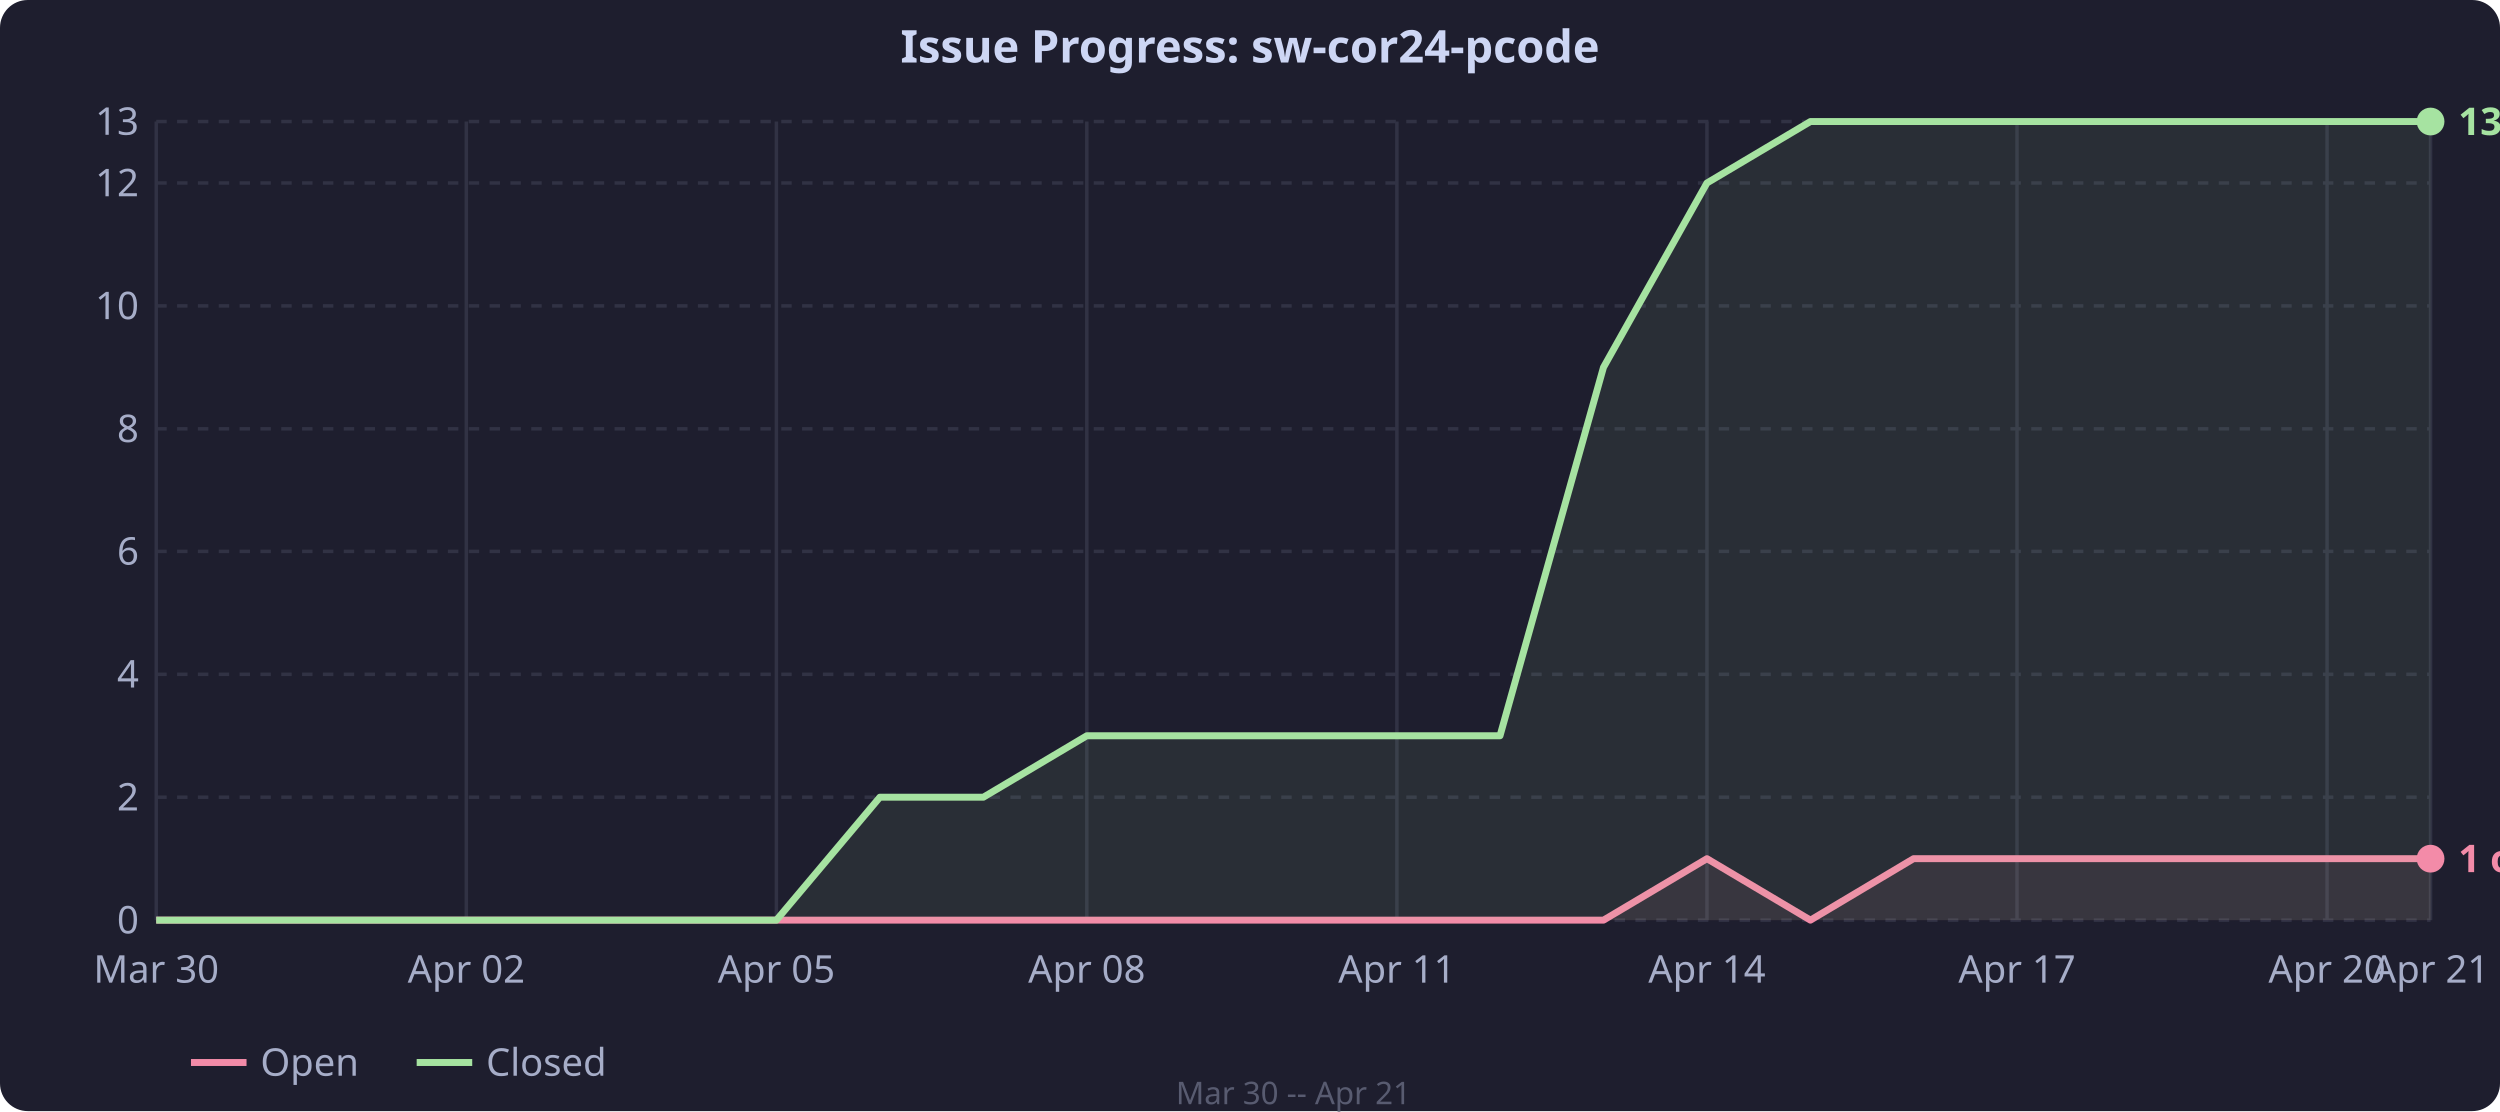
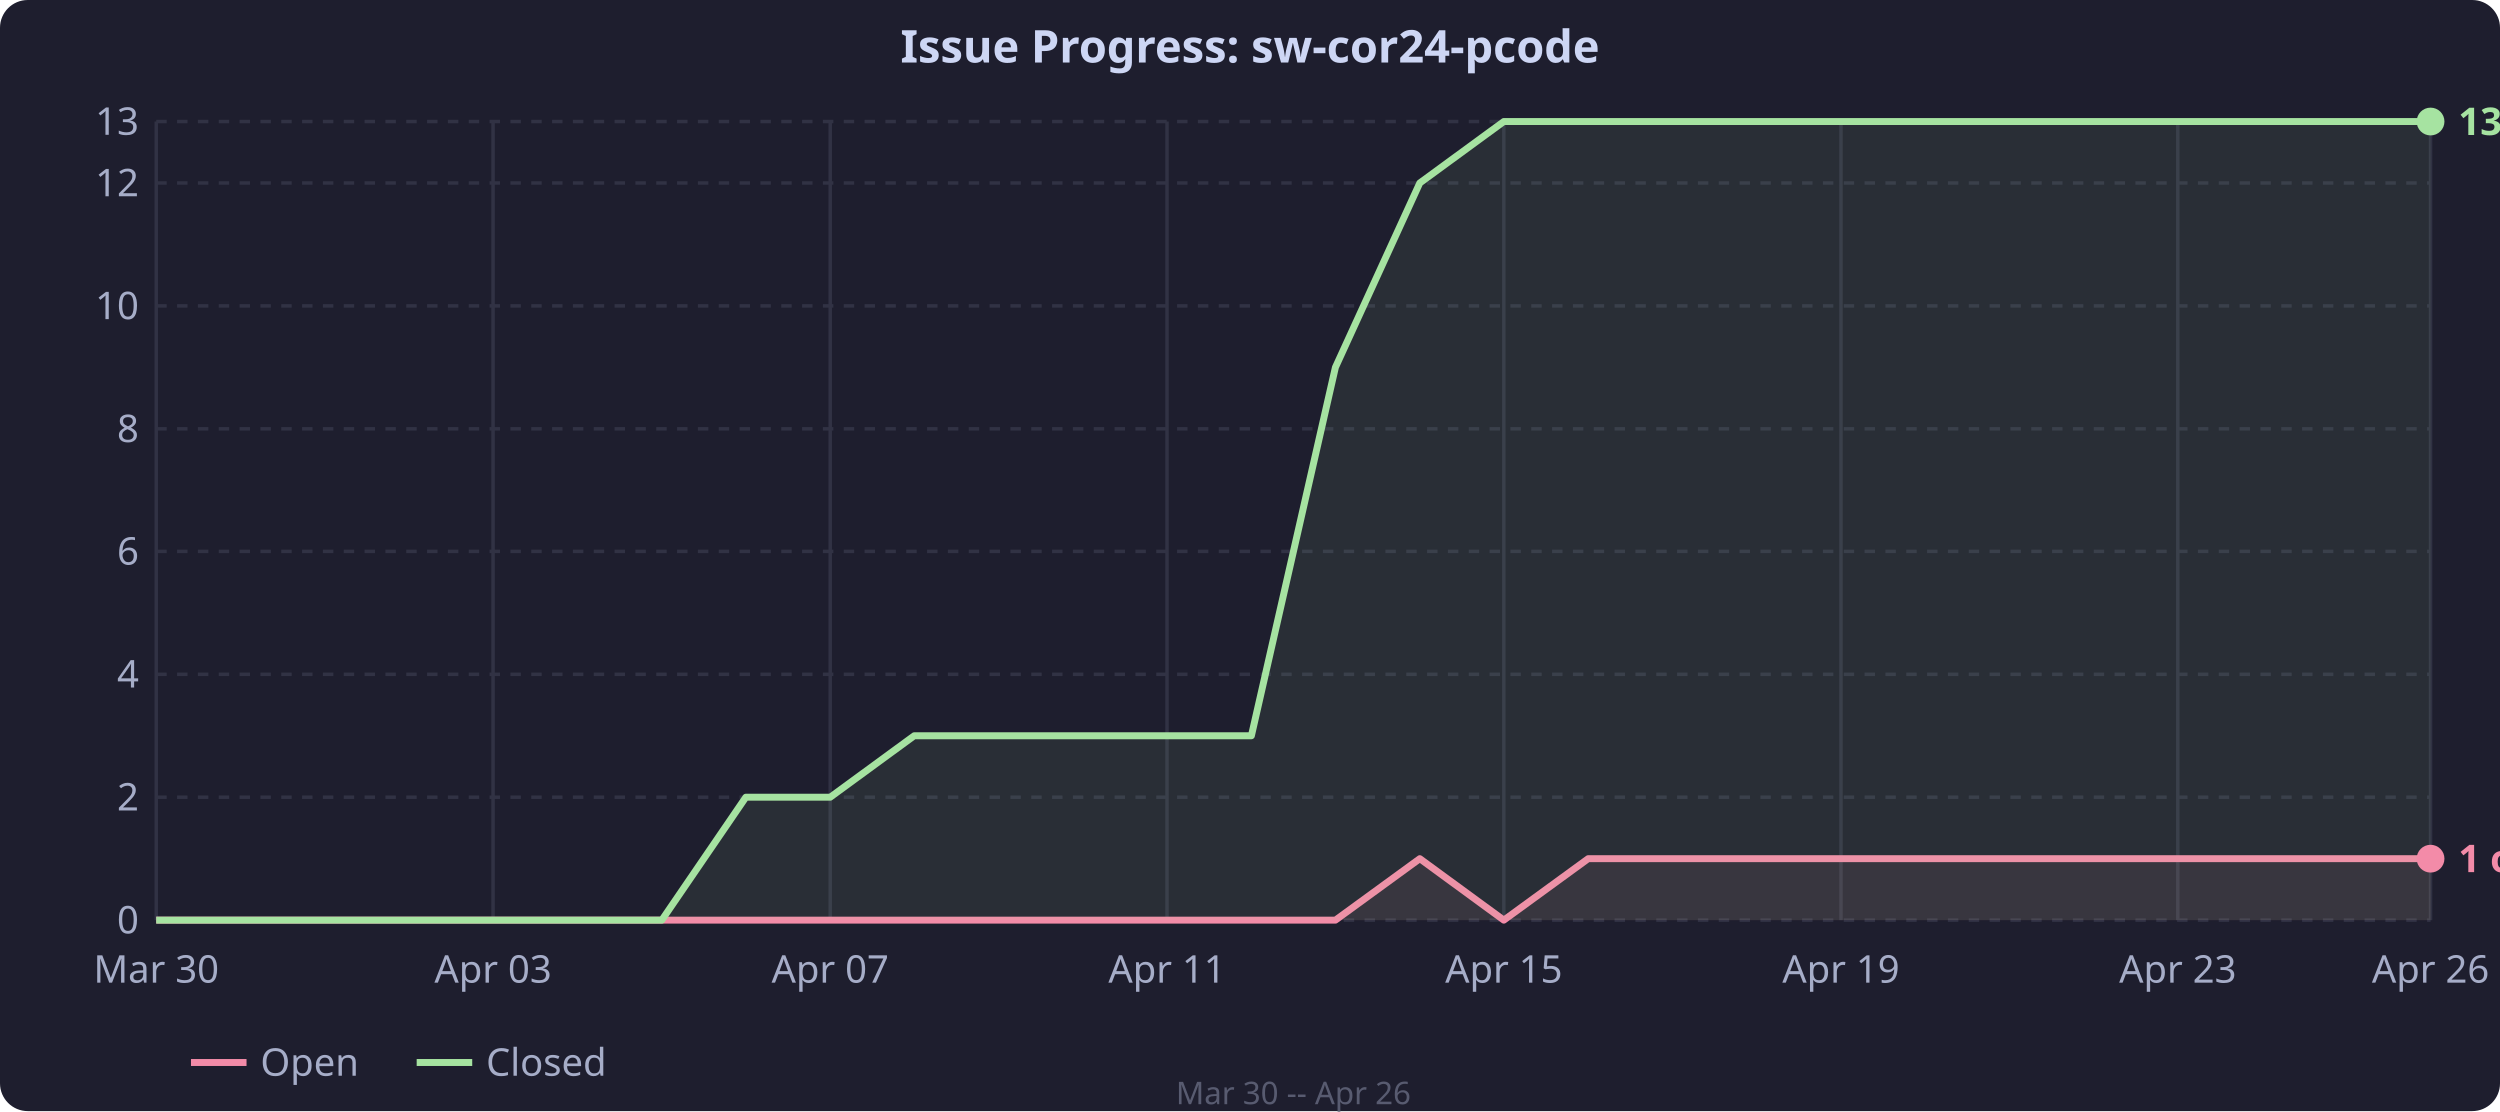
<svg xmlns="http://www.w3.org/2000/svg" viewBox="0 0 720 320" style="font-family: system-ui, sans-serif; font-size: 11px; color: #cdd6f4;">
  <rect width="720" height="320" fill="#1e1e2e" rx="8" />
  <line x1="45" y1="265.0" x2="700" y2="265.0" stroke="#313244" stroke-dasharray="3,3" />
  <text x="40" y="265.0" fill="#a6adc8" text-anchor="end" dominant-baseline="middle">0</text>
  <line x1="45" y1="229.6" x2="700" y2="229.6" stroke="#313244" stroke-dasharray="3,3" />
  <text x="40" y="229.6" fill="#a6adc8" text-anchor="end" dominant-baseline="middle">2</text>
  <line x1="45" y1="194.2" x2="700" y2="194.2" stroke="#313244" stroke-dasharray="3,3" />
  <text x="40" y="194.2" fill="#a6adc8" text-anchor="end" dominant-baseline="middle">4</text>
  <line x1="45" y1="158.8" x2="700" y2="158.8" stroke="#313244" stroke-dasharray="3,3" />
  <text x="40" y="158.8" fill="#a6adc8" text-anchor="end" dominant-baseline="middle">6</text>
  <line x1="45" y1="123.5" x2="700" y2="123.5" stroke="#313244" stroke-dasharray="3,3" />
  <text x="40" y="123.5" fill="#a6adc8" text-anchor="end" dominant-baseline="middle">8</text>
  <line x1="45" y1="88.1" x2="700" y2="88.1" stroke="#313244" stroke-dasharray="3,3" />
  <text x="40" y="88.1" fill="#a6adc8" text-anchor="end" dominant-baseline="middle">10</text>
  <line x1="45" y1="52.7" x2="700" y2="52.7" stroke="#313244" stroke-dasharray="3,3" />
  <text x="40" y="52.7" fill="#a6adc8" text-anchor="end" dominant-baseline="middle">12</text>
  <line x1="45" y1="35.0" x2="700" y2="35.0" stroke="#313244" stroke-dasharray="3,3" />
  <text x="40" y="35.0" fill="#a6adc8" text-anchor="end" dominant-baseline="middle">13</text>
  <text x="45.0" y="283" fill="#a6adc8" text-anchor="middle">Mar 30</text>
  <line x1="45.0" y1="35" x2="45.0" y2="265" stroke="#313244" />
-   <text x="134.3" y="283" fill="#a6adc8" text-anchor="middle">Apr 02</text>
-   <line x1="134.3" y1="35" x2="134.3" y2="265" stroke="#313244" />
-   <text x="223.6" y="283" fill="#a6adc8" text-anchor="middle">Apr 05</text>
-   <line x1="223.6" y1="35" x2="223.6" y2="265" stroke="#313244" />
-   <text x="313.0" y="283" fill="#a6adc8" text-anchor="middle">Apr 08</text>
-   <line x1="313.0" y1="35" x2="313.0" y2="265" stroke="#313244" />
-   <text x="402.3" y="283" fill="#a6adc8" text-anchor="middle">Apr 11</text>
-   <line x1="402.3" y1="35" x2="402.3" y2="265" stroke="#313244" />
-   <text x="491.6" y="283" fill="#a6adc8" text-anchor="middle">Apr 14</text>
-   <line x1="491.6" y1="35" x2="491.6" y2="265" stroke="#313244" />
-   <text x="580.9" y="283" fill="#a6adc8" text-anchor="middle">Apr 17</text>
-   <line x1="580.9" y1="35" x2="580.9" y2="265" stroke="#313244" />
-   <text x="670.2" y="283" fill="#a6adc8" text-anchor="middle">Apr 20</text>
-   <line x1="670.2" y1="35" x2="670.2" y2="265" stroke="#313244" />
-   <text x="700.0" y="283" fill="#a6adc8" text-anchor="middle">Apr 21</text>
+   <text x="142.0" y="283" fill="#a6adc8" text-anchor="middle">Apr 03</text>
+   <line x1="142.0" y1="35" x2="142.0" y2="265" stroke="#313244" />
+   <text x="239.1" y="283" fill="#a6adc8" text-anchor="middle">Apr 07</text>
+   <line x1="239.1" y1="35" x2="239.1" y2="265" stroke="#313244" />
+   <text x="336.1" y="283" fill="#a6adc8" text-anchor="middle">Apr 11</text>
+   <line x1="336.1" y1="35" x2="336.1" y2="265" stroke="#313244" />
+   <text x="433.1" y="283" fill="#a6adc8" text-anchor="middle">Apr 15</text>
+   <line x1="433.1" y1="35" x2="433.1" y2="265" stroke="#313244" />
+   <text x="530.2" y="283" fill="#a6adc8" text-anchor="middle">Apr 19</text>
+   <line x1="530.2" y1="35" x2="530.2" y2="265" stroke="#313244" />
+   <text x="627.2" y="283" fill="#a6adc8" text-anchor="middle">Apr 23</text>
+   <line x1="627.2" y1="35" x2="627.2" y2="265" stroke="#313244" />
+   <text x="700.0" y="283" fill="#a6adc8" text-anchor="middle">Apr 26</text>
  <line x1="700.0" y1="35" x2="700.0" y2="265" stroke="#313244" />
-   <polygon fill="rgba(243,139,168,0.08)" points="45.0,265.0 74.8,265.0 104.5,265.0 134.3,265.0 164.1,265.0 193.9,265.0 223.6,265.0 253.4,265.0 283.2,265.0 313.0,265.0 342.7,265.0 372.5,265.0 402.3,265.0 432.0,265.0 461.8,265.0 491.6,247.3 521.4,265.0 551.1,247.3 580.9,247.3 610.7,247.3 640.5,247.3 670.2,247.3 700.0,247.3 700.0,265.0 45.0,265.0" />
-   <polyline fill="none" stroke="#f38ba8" stroke-width="2" stroke-linejoin="round" points="45.0,265.0 74.8,265.0 104.5,265.0 134.3,265.0 164.1,265.0 193.9,265.0 223.6,265.0 253.4,265.0 283.2,265.0 313.0,265.0 342.7,265.0 372.5,265.0 402.3,265.0 432.0,265.0 461.8,265.0 491.6,247.3 521.4,265.0 551.1,247.3 580.9,247.3 610.7,247.3 640.5,247.3 670.2,247.3 700.0,247.3" />
-   <polygon fill="rgba(166,227,161,0.08)" points="45.0,265.0 74.8,265.0 104.5,265.0 134.3,265.0 164.1,265.0 193.9,265.0 223.6,265.0 253.4,229.6 283.2,229.6 313.0,211.9 342.7,211.9 372.5,211.9 402.3,211.9 432.0,211.9 461.8,105.8 491.6,52.7 521.4,35.0 551.1,35.0 580.9,35.0 610.7,35.0 640.5,35.0 670.2,35.0 700.0,35.0 700.0,265.0 45.0,265.0" />
-   <polyline fill="none" stroke="#a6e3a1" stroke-width="2" stroke-linejoin="round" points="45.0,265.0 74.8,265.0 104.5,265.0 134.3,265.0 164.1,265.0 193.9,265.0 223.6,265.0 253.4,229.6 283.2,229.6 313.0,211.9 342.7,211.9 372.5,211.9 402.3,211.9 432.0,211.9 461.8,105.8 491.6,52.7 521.4,35.0 551.1,35.0 580.9,35.0 610.7,35.0 640.5,35.0 670.2,35.0 700.0,35.0" />
+   <polygon fill="rgba(243,139,168,0.08)" points="45.0,265.0 69.3,265.0 93.5,265.0 117.8,265.0 142.0,265.0 166.3,265.0 190.6,265.0 214.8,265.0 239.1,265.0 263.3,265.0 287.6,265.0 311.9,265.0 336.1,265.0 360.4,265.0 384.6,265.0 408.9,247.3 433.1,265.0 457.4,247.3 481.7,247.3 505.9,247.3 530.2,247.3 554.4,247.3 578.7,247.3 603.0,247.3 627.2,247.3 651.5,247.3 675.7,247.3 700.0,247.3 700.0,265.0 45.0,265.0" />
+   <polyline fill="none" stroke="#f38ba8" stroke-width="2" stroke-linejoin="round" points="45.0,265.0 69.3,265.0 93.5,265.0 117.8,265.0 142.0,265.0 166.3,265.0 190.6,265.0 214.8,265.0 239.1,265.0 263.3,265.0 287.6,265.0 311.9,265.0 336.1,265.0 360.4,265.0 384.6,265.0 408.9,247.3 433.1,265.0 457.4,247.3 481.7,247.3 505.9,247.3 530.2,247.3 554.4,247.3 578.7,247.3 603.0,247.3 627.2,247.3 651.5,247.3 675.7,247.3 700.0,247.3" />
+   <polygon fill="rgba(166,227,161,0.08)" points="45.0,265.0 69.3,265.0 93.5,265.0 117.8,265.0 142.0,265.0 166.3,265.0 190.6,265.0 214.8,229.6 239.1,229.6 263.3,211.9 287.6,211.9 311.9,211.9 336.1,211.9 360.4,211.9 384.6,105.8 408.9,52.7 433.1,35.0 457.4,35.0 481.7,35.0 505.9,35.0 530.2,35.0 554.4,35.0 578.7,35.0 603.0,35.0 627.2,35.0 651.5,35.0 675.7,35.0 700.0,35.0 700.0,265.0 45.0,265.0" />
+   <polyline fill="none" stroke="#a6e3a1" stroke-width="2" stroke-linejoin="round" points="45.0,265.0 69.3,265.0 93.5,265.0 117.8,265.0 142.0,265.0 166.3,265.0 190.6,265.0 214.8,229.6 239.1,229.6 263.3,211.9 287.6,211.9 311.9,211.9 336.1,211.9 360.4,211.9 384.6,105.8 408.9,52.7 433.1,35.0 457.4,35.0 481.7,35.0 505.9,35.0 530.2,35.0 554.4,35.0 578.7,35.0 603.0,35.0 627.2,35.0 651.5,35.0 675.7,35.0 700.0,35.0" />
  <circle cx="700.0" cy="247.3" r="4" fill="#f38ba8" />
  <circle cx="700.0" cy="35.0" r="4" fill="#a6e3a1" />
  <text x="708.0" y="247.3" fill="#f38ba8" text-anchor="start" dominant-baseline="middle" font-size="11px" font-weight="600">1 open</text>
  <text x="708.0" y="35.0" fill="#a6e3a1" text-anchor="start" dominant-baseline="middle" font-size="11px" font-weight="600">13 closed</text>
  <text x="360" y="18" fill="#cdd6f4" text-anchor="middle" font-size="13px" font-weight="600">Issue Progress: sw-cor24-pcode</text>
  <line x1="55" y1="306" x2="71" y2="306" stroke="#f38ba8" stroke-width="2" />
  <text x="75" y="306" fill="#a6adc8" dominant-baseline="middle">Open</text>
  <line x1="120" y1="306" x2="136" y2="306" stroke="#a6e3a1" stroke-width="2" />
  <text x="140" y="306" fill="#a6adc8" dominant-baseline="middle">Closed</text>
-   <text x="372.5" y="318" fill="#585b70" text-anchor="middle" font-size="9px">Mar 30 -- Apr 21</text>
+   <text x="372.5" y="318" fill="#585b70" text-anchor="middle" font-size="9px">Mar 30 -- Apr 26</text>
</svg>
